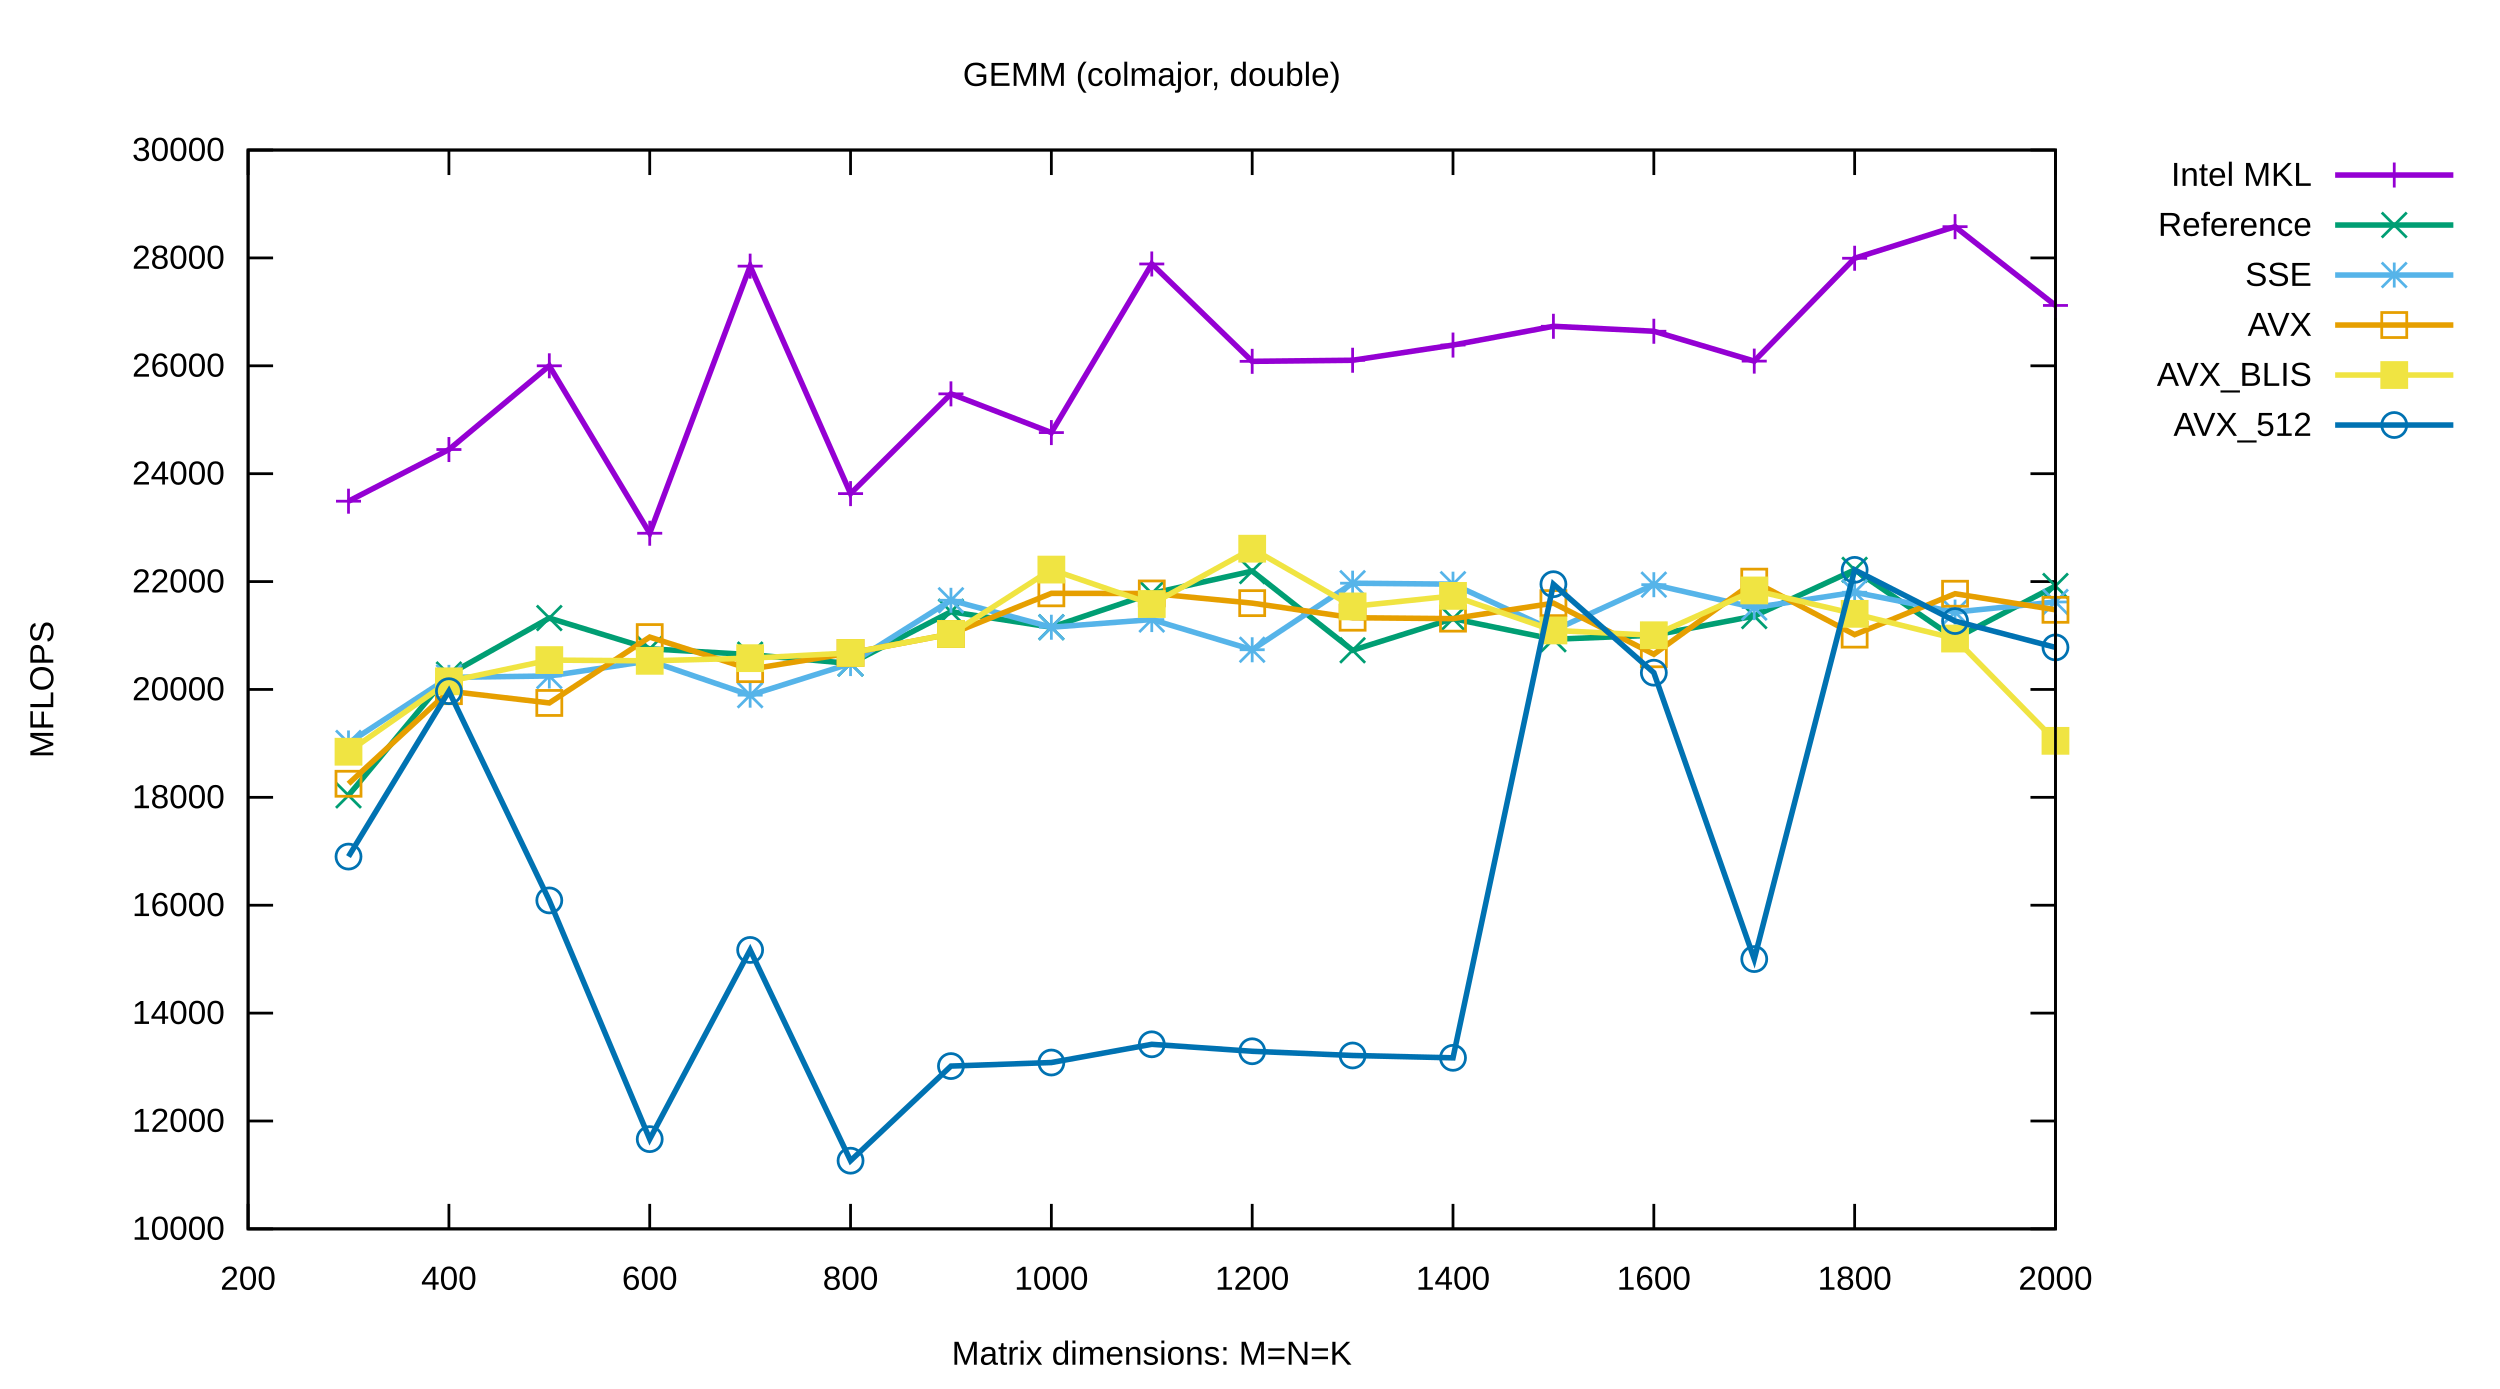
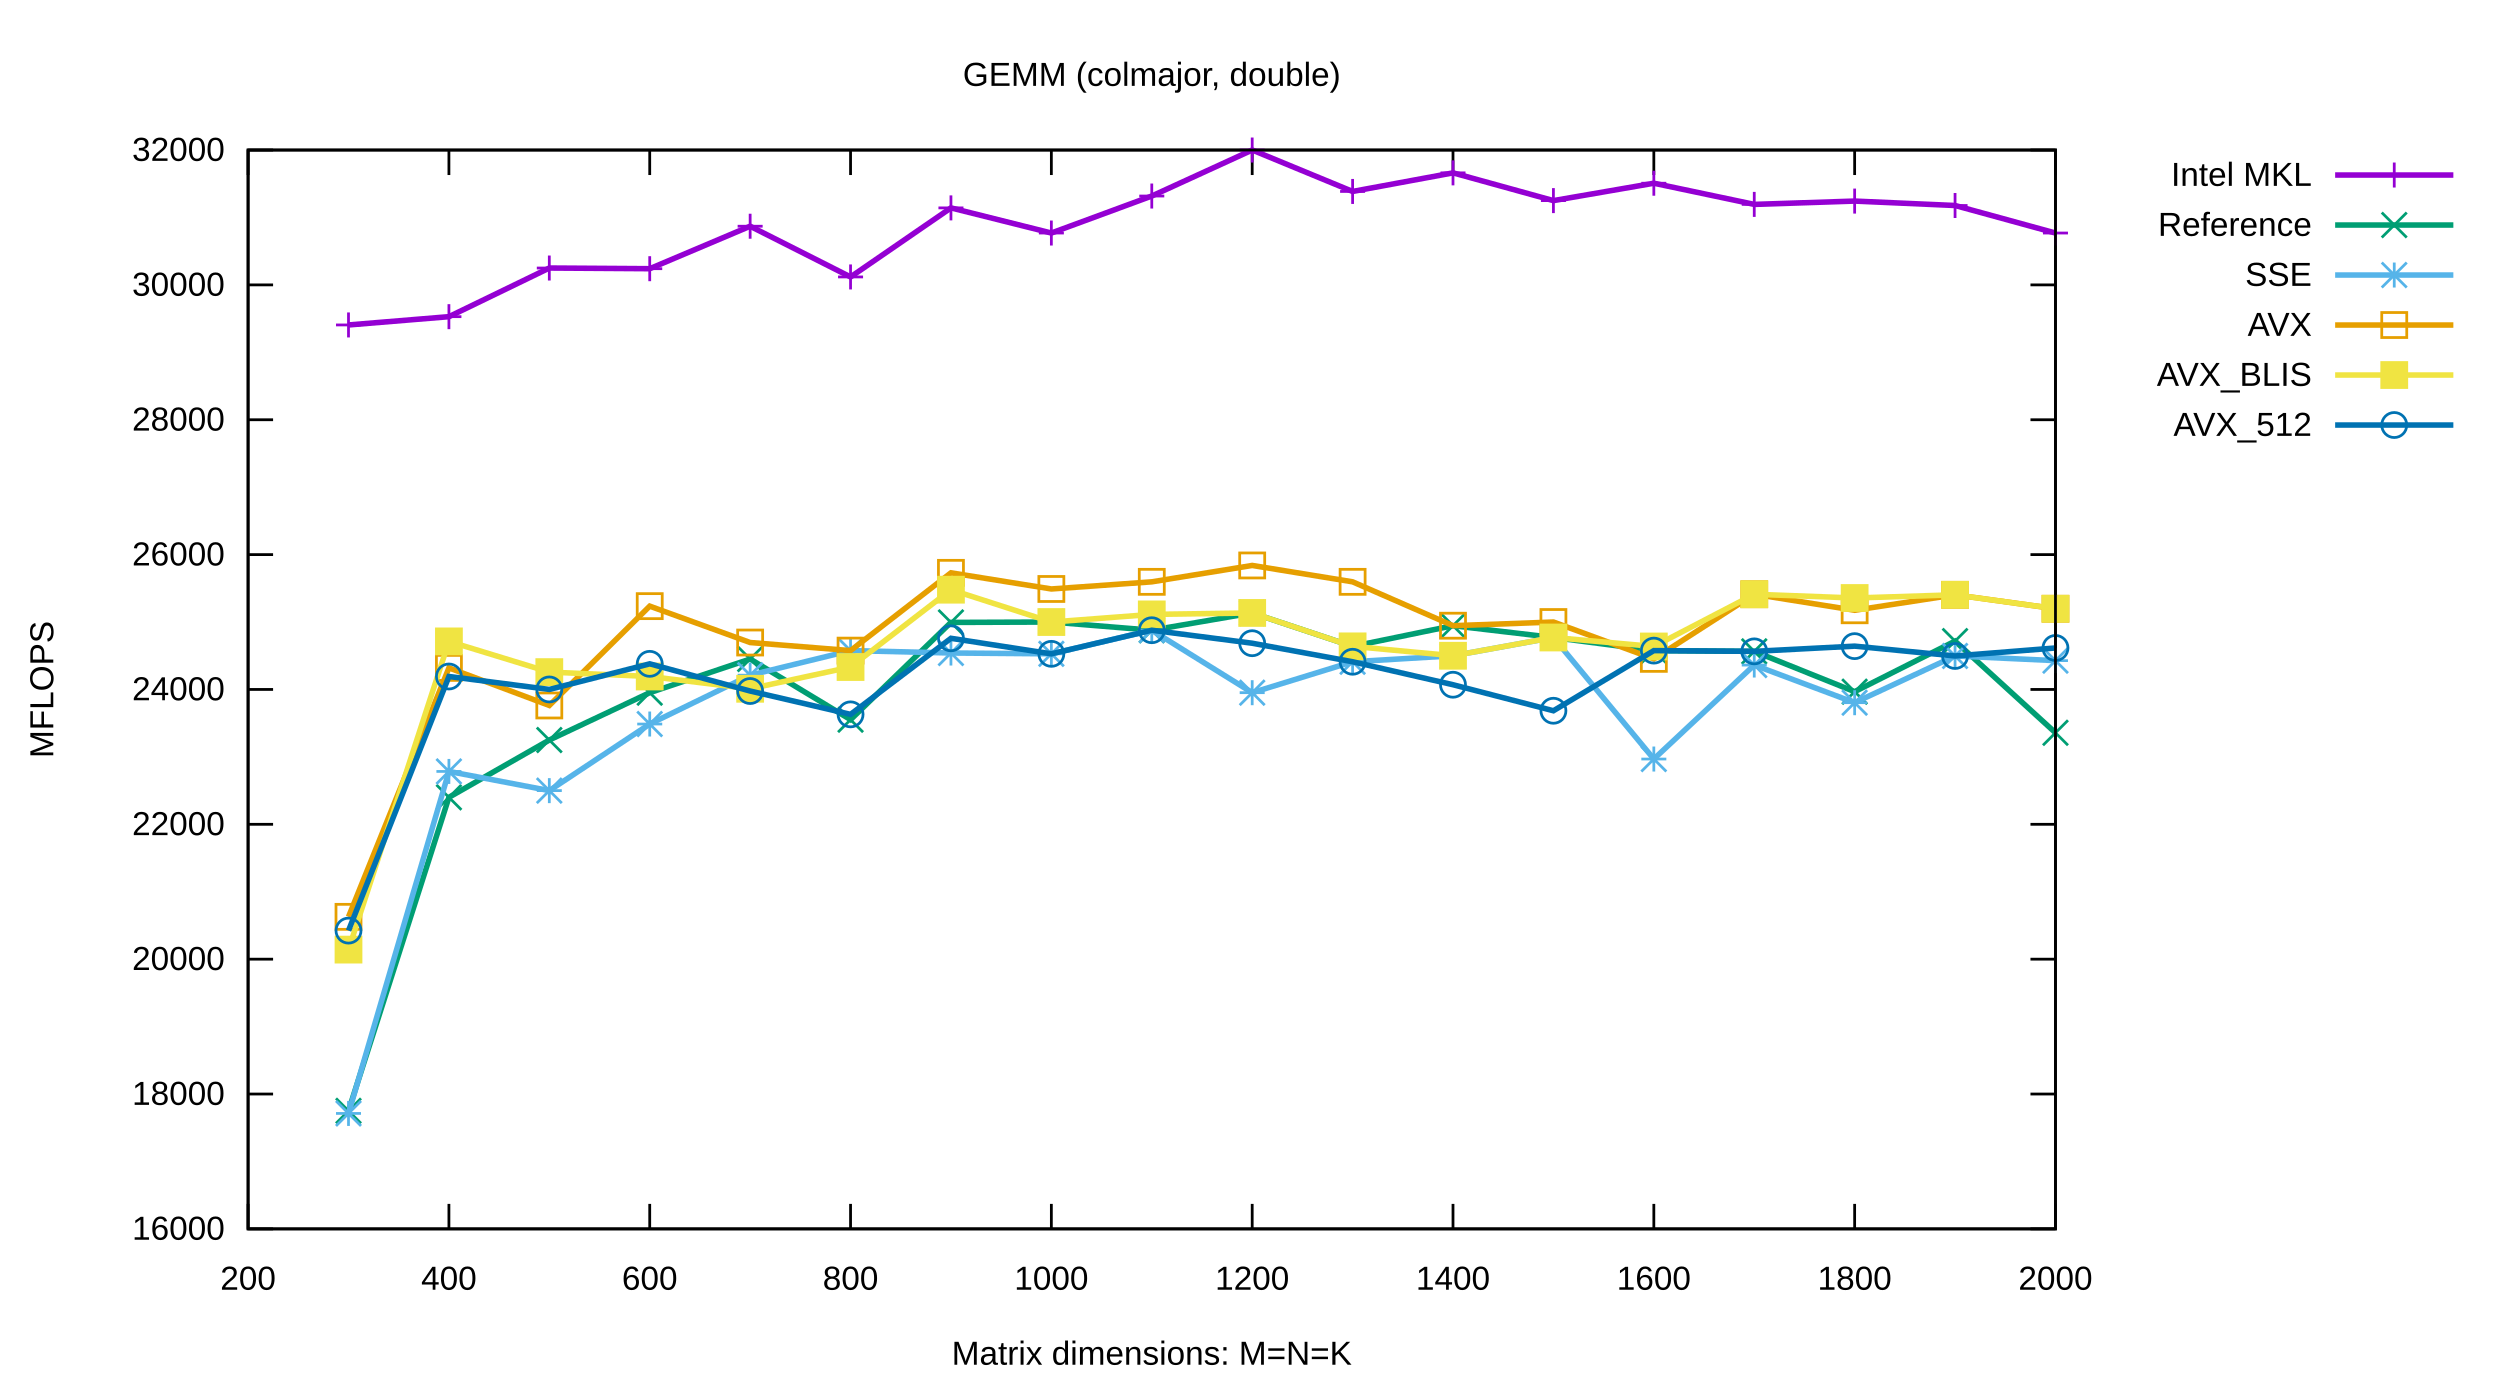
<svg xmlns="http://www.w3.org/2000/svg" xmlns:xlink="http://www.w3.org/1999/xlink" width="900" height="500" viewBox="0 0 900 500">
  <g id="gnuplot_canvas">
    <rect x="0" y="0" width="900" height="500" fill="none" />
    <defs>
      <circle id="gpDot" r="0.5" stroke-width="0.5" stroke="currentColor" />
      <path id="gpPt0" stroke-width="0.222" stroke="currentColor" d="M-1,0 h2 M0,-1 v2" />
      <path id="gpPt1" stroke-width="0.222" stroke="currentColor" d="M-1,-1 L1,1 M1,-1 L-1,1" />
      <path id="gpPt2" stroke-width="0.222" stroke="currentColor" d="M-1,0 L1,0 M0,-1 L0,1 M-1,-1 L1,1 M-1,1 L1,-1" />
      <rect id="gpPt3" stroke-width="0.222" stroke="currentColor" x="-1" y="-1" width="2" height="2" />
      <rect id="gpPt4" stroke-width="0.222" stroke="currentColor" fill="currentColor" x="-1" y="-1" width="2" height="2" />
      <circle id="gpPt5" stroke-width="0.222" stroke="currentColor" cx="0" cy="0" r="1" />
      <use xlink:href="#gpPt5" id="gpPt6" fill="currentColor" stroke="none" />
      <path id="gpPt7" stroke-width="0.222" stroke="currentColor" d="M0,-1.33 L-1.33,0.67 L1.33,0.67 z" />
      <use xlink:href="#gpPt7" id="gpPt8" fill="currentColor" stroke="none" />
      <use xlink:href="#gpPt7" id="gpPt9" stroke="currentColor" transform="rotate(180)" />
      <use xlink:href="#gpPt9" id="gpPt10" fill="currentColor" stroke="none" />
      <use xlink:href="#gpPt3" id="gpPt11" stroke="currentColor" transform="rotate(45)" />
      <use xlink:href="#gpPt11" id="gpPt12" fill="currentColor" stroke="none" />
      <path id="gpPt13" stroke-width="0.222" stroke="currentColor" d="M0,1.330 L1.265,0.411 L0.782,-1.067 L-0.782,-1.076 L-1.265,0.411 z" />
      <use xlink:href="#gpPt13" id="gpPt14" fill="currentColor" stroke="none" />
      <filter id="textbox" filterUnits="objectBoundingBox" x="0" y="0" height="1" width="1">
        <feFlood flood-color="white" flood-opacity="1" result="bgnd" />
        <feComposite in="SourceGraphic" in2="bgnd" operator="atop" />
      </filter>
      <filter id="greybox" filterUnits="objectBoundingBox" x="0" y="0" height="1" width="1">
        <feFlood flood-color="lightgrey" flood-opacity="1" result="grey" />
        <feComposite in="SourceGraphic" in2="grey" operator="atop" />
      </filter>
    </defs>
    <g fill="none" color="white" stroke="currentColor" stroke-width="1.00" stroke-linecap="butt" stroke-linejoin="miter">
</g>
    <g fill="none" color="black" stroke="currentColor" stroke-width="1.00" stroke-linecap="butt" stroke-linejoin="miter">
      <path stroke="black" d="M89.31,442.40 L98.31,442.40 M739.97,442.40 L730.97,442.40  " />
      <g transform="translate(80.92,446.30)" stroke="none" fill="black" font-family="Arial" font-size="12.00" text-anchor="end">
-         <text> 10000</text>
-       </g>
-     </g>
-     <g fill="none" color="black" stroke="currentColor" stroke-width="1.00" stroke-linecap="butt" stroke-linejoin="miter">
-       <path stroke="black" d="M89.31,403.56 L98.31,403.56 M739.97,403.56 L730.97,403.56  " />
-       <g transform="translate(80.92,407.46)" stroke="none" fill="black" font-family="Arial" font-size="12.00" text-anchor="end">
-         <text> 12000</text>
-       </g>
-     </g>
-     <g fill="none" color="black" stroke="currentColor" stroke-width="1.00" stroke-linecap="butt" stroke-linejoin="miter">
-       <path stroke="black" d="M89.31,364.72 L98.31,364.72 M739.97,364.72 L730.97,364.72  " />
-       <g transform="translate(80.92,368.62)" stroke="none" fill="black" font-family="Arial" font-size="12.00" text-anchor="end">
-         <text> 14000</text>
-       </g>
-     </g>
-     <g fill="none" color="black" stroke="currentColor" stroke-width="1.00" stroke-linecap="butt" stroke-linejoin="miter">
-       <path stroke="black" d="M89.31,325.88 L98.31,325.88 M739.97,325.88 L730.97,325.88  " />
-       <g transform="translate(80.92,329.78)" stroke="none" fill="black" font-family="Arial" font-size="12.00" text-anchor="end">
        <text> 16000</text>
      </g>
    </g>
    <g fill="none" color="black" stroke="currentColor" stroke-width="1.00" stroke-linecap="butt" stroke-linejoin="miter">
-       <path stroke="black" d="M89.31,287.04 L98.31,287.04 M739.97,287.04 L730.97,287.04  " />
-       <g transform="translate(80.92,290.94)" stroke="none" fill="black" font-family="Arial" font-size="12.00" text-anchor="end">
+       <path stroke="black" d="M89.31,393.85 L98.31,393.85 M739.97,393.85 L730.97,393.85  " />
+       <g transform="translate(80.92,397.75)" stroke="none" fill="black" font-family="Arial" font-size="12.00" text-anchor="end">
        <text> 18000</text>
+       </g>
+     </g>
+     <g fill="none" color="black" stroke="currentColor" stroke-width="1.00" stroke-linecap="butt" stroke-linejoin="miter">
+       <path stroke="black" d="M89.31,345.30 L98.31,345.30 M739.97,345.30 L730.97,345.30  " />
+       <g transform="translate(80.92,349.20)" stroke="none" fill="black" font-family="Arial" font-size="12.00" text-anchor="end">
+         <text> 20000</text>
+       </g>
+     </g>
+     <g fill="none" color="black" stroke="currentColor" stroke-width="1.00" stroke-linecap="butt" stroke-linejoin="miter">
+       <path stroke="black" d="M89.31,296.75 L98.31,296.75 M739.97,296.75 L730.97,296.75  " />
+       <g transform="translate(80.92,300.65)" stroke="none" fill="black" font-family="Arial" font-size="12.00" text-anchor="end">
+         <text> 22000</text>
      </g>
    </g>
    <g fill="none" color="black" stroke="currentColor" stroke-width="1.00" stroke-linecap="butt" stroke-linejoin="miter">
      <path stroke="black" d="M89.31,248.20 L98.31,248.20 M739.97,248.20 L730.97,248.20  " />
      <g transform="translate(80.92,252.10)" stroke="none" fill="black" font-family="Arial" font-size="12.00" text-anchor="end">
-         <text> 20000</text>
-       </g>
-     </g>
-     <g fill="none" color="black" stroke="currentColor" stroke-width="1.00" stroke-linecap="butt" stroke-linejoin="miter">
-       <path stroke="black" d="M89.31,209.37 L98.31,209.37 M739.97,209.37 L730.97,209.37  " />
-       <g transform="translate(80.92,213.27)" stroke="none" fill="black" font-family="Arial" font-size="12.00" text-anchor="end">
-         <text> 22000</text>
-       </g>
-     </g>
-     <g fill="none" color="black" stroke="currentColor" stroke-width="1.00" stroke-linecap="butt" stroke-linejoin="miter">
-       <path stroke="black" d="M89.31,170.53 L98.31,170.53 M739.97,170.53 L730.97,170.53  " />
-       <g transform="translate(80.92,174.43)" stroke="none" fill="black" font-family="Arial" font-size="12.00" text-anchor="end">
        <text> 24000</text>
      </g>
    </g>
    <g fill="none" color="black" stroke="currentColor" stroke-width="1.00" stroke-linecap="butt" stroke-linejoin="miter">
-       <path stroke="black" d="M89.31,131.69 L98.31,131.69 M739.97,131.69 L730.97,131.69  " />
-       <g transform="translate(80.92,135.59)" stroke="none" fill="black" font-family="Arial" font-size="12.00" text-anchor="end">
+       <path stroke="black" d="M89.31,199.66 L98.31,199.66 M739.97,199.66 L730.97,199.66  " />
+       <g transform="translate(80.92,203.56)" stroke="none" fill="black" font-family="Arial" font-size="12.00" text-anchor="end">
        <text> 26000</text>
      </g>
    </g>
    <g fill="none" color="black" stroke="currentColor" stroke-width="1.00" stroke-linecap="butt" stroke-linejoin="miter">
-       <path stroke="black" d="M89.31,92.85 L98.31,92.85 M739.97,92.85 L730.97,92.85  " />
-       <g transform="translate(80.92,96.75)" stroke="none" fill="black" font-family="Arial" font-size="12.00" text-anchor="end">
+       <path stroke="black" d="M89.31,151.11 L98.31,151.11 M739.97,151.11 L730.97,151.11  " />
+       <g transform="translate(80.92,155.01)" stroke="none" fill="black" font-family="Arial" font-size="12.00" text-anchor="end">
        <text> 28000</text>
+       </g>
+     </g>
+     <g fill="none" color="black" stroke="currentColor" stroke-width="1.00" stroke-linecap="butt" stroke-linejoin="miter">
+       <path stroke="black" d="M89.31,102.56 L98.31,102.56 M739.97,102.56 L730.97,102.56  " />
+       <g transform="translate(80.92,106.46)" stroke="none" fill="black" font-family="Arial" font-size="12.00" text-anchor="end">
+         <text> 30000</text>
      </g>
    </g>
    <g fill="none" color="black" stroke="currentColor" stroke-width="1.00" stroke-linecap="butt" stroke-linejoin="miter">
      <path stroke="black" d="M89.31,54.01 L98.31,54.01 M739.97,54.01 L730.97,54.01  " />
      <g transform="translate(80.92,57.91)" stroke="none" fill="black" font-family="Arial" font-size="12.00" text-anchor="end">
-         <text> 30000</text>
+         <text> 32000</text>
      </g>
    </g>
    <g fill="none" color="black" stroke="currentColor" stroke-width="1.00" stroke-linecap="butt" stroke-linejoin="miter">
      <path stroke="black" d="M89.31,442.40 L89.31,433.40 M89.31,54.01 L89.31,63.01  " />
      <g transform="translate(89.31,464.30)" stroke="none" fill="black" font-family="Arial" font-size="12.00" text-anchor="middle">
        <text> 200</text>
      </g>
    </g>
    <g fill="none" color="black" stroke="currentColor" stroke-width="1.00" stroke-linecap="butt" stroke-linejoin="miter">
      <path stroke="black" d="M161.61,442.40 L161.61,433.40 M161.61,54.01 L161.61,63.01  " />
      <g transform="translate(161.61,464.30)" stroke="none" fill="black" font-family="Arial" font-size="12.00" text-anchor="middle">
        <text> 400</text>
      </g>
    </g>
    <g fill="none" color="black" stroke="currentColor" stroke-width="1.00" stroke-linecap="butt" stroke-linejoin="miter">
      <path stroke="black" d="M233.90,442.40 L233.90,433.40 M233.90,54.01 L233.90,63.01  " />
      <g transform="translate(233.90,464.30)" stroke="none" fill="black" font-family="Arial" font-size="12.00" text-anchor="middle">
        <text> 600</text>
      </g>
    </g>
    <g fill="none" color="black" stroke="currentColor" stroke-width="1.00" stroke-linecap="butt" stroke-linejoin="miter">
      <path stroke="black" d="M306.20,442.40 L306.20,433.40 M306.20,54.01 L306.20,63.01  " />
      <g transform="translate(306.20,464.30)" stroke="none" fill="black" font-family="Arial" font-size="12.00" text-anchor="middle">
        <text> 800</text>
      </g>
    </g>
    <g fill="none" color="black" stroke="currentColor" stroke-width="1.00" stroke-linecap="butt" stroke-linejoin="miter">
      <path stroke="black" d="M378.49,442.40 L378.49,433.40 M378.49,54.01 L378.49,63.01  " />
      <g transform="translate(378.49,464.30)" stroke="none" fill="black" font-family="Arial" font-size="12.00" text-anchor="middle">
        <text> 1000</text>
      </g>
    </g>
    <g fill="none" color="black" stroke="currentColor" stroke-width="1.00" stroke-linecap="butt" stroke-linejoin="miter">
      <path stroke="black" d="M450.79,442.40 L450.79,433.40 M450.79,54.01 L450.79,63.01  " />
      <g transform="translate(450.79,464.30)" stroke="none" fill="black" font-family="Arial" font-size="12.00" text-anchor="middle">
        <text> 1200</text>
      </g>
    </g>
    <g fill="none" color="black" stroke="currentColor" stroke-width="1.00" stroke-linecap="butt" stroke-linejoin="miter">
      <path stroke="black" d="M523.08,442.40 L523.08,433.40 M523.08,54.01 L523.08,63.01  " />
      <g transform="translate(523.08,464.30)" stroke="none" fill="black" font-family="Arial" font-size="12.00" text-anchor="middle">
        <text> 1400</text>
      </g>
    </g>
    <g fill="none" color="black" stroke="currentColor" stroke-width="1.00" stroke-linecap="butt" stroke-linejoin="miter">
      <path stroke="black" d="M595.38,442.40 L595.38,433.40 M595.38,54.01 L595.38,63.01  " />
      <g transform="translate(595.38,464.30)" stroke="none" fill="black" font-family="Arial" font-size="12.00" text-anchor="middle">
        <text> 1600</text>
      </g>
    </g>
    <g fill="none" color="black" stroke="currentColor" stroke-width="1.00" stroke-linecap="butt" stroke-linejoin="miter">
      <path stroke="black" d="M667.67,442.40 L667.67,433.40 M667.67,54.01 L667.67,63.01  " />
      <g transform="translate(667.67,464.30)" stroke="none" fill="black" font-family="Arial" font-size="12.00" text-anchor="middle">
        <text> 1800</text>
      </g>
    </g>
    <g fill="none" color="black" stroke="currentColor" stroke-width="1.00" stroke-linecap="butt" stroke-linejoin="miter">
      <path stroke="black" d="M739.97,442.40 L739.97,433.40 M739.97,54.01 L739.97,63.01  " />
      <g transform="translate(739.97,464.30)" stroke="none" fill="black" font-family="Arial" font-size="12.00" text-anchor="middle">
        <text> 2000</text>
      </g>
    </g>
    <g fill="none" color="black" stroke="currentColor" stroke-width="1.00" stroke-linecap="butt" stroke-linejoin="miter">
</g>
    <g fill="none" color="black" stroke="currentColor" stroke-width="1.00" stroke-linecap="butt" stroke-linejoin="miter">
      <path stroke="black" d="M89.31,54.01 L89.31,442.40 L739.97,442.40 L739.97,54.01 L89.31,54.01 Z  " />
    </g>
    <g fill="none" color="black" stroke="currentColor" stroke-width="1.00" stroke-linecap="butt" stroke-linejoin="miter">
      <g transform="translate(19.18,248.21) rotate(270)" stroke="none" fill="black" font-family="Arial" font-size="12.00" text-anchor="middle">
        <text>MFLOPS</text>
      </g>
    </g>
    <g fill="none" color="black" stroke="currentColor" stroke-width="1.00" stroke-linecap="butt" stroke-linejoin="miter">
      <g transform="translate(414.64,491.30)" stroke="none" fill="black" font-family="Arial" font-size="12.00" text-anchor="middle">
        <text>Matrix dimensions: M=N=K</text>
      </g>
    </g>
    <g fill="none" color="black" stroke="currentColor" stroke-width="1.00" stroke-linecap="butt" stroke-linejoin="miter">
</g>
    <g id="gnuplot_plot_1">
      <g fill="none" color="white" stroke="currentColor" stroke-width="2.00" stroke-linecap="butt" stroke-linejoin="miter">
</g>
      <g fill="none" color="black" stroke="currentColor" stroke-width="2.00" stroke-linecap="butt" stroke-linejoin="miter">
        <g transform="translate(832.26,66.91)" stroke="none" fill="black" font-family="Arial" font-size="12.00" text-anchor="end">
          <text>Intel MKL</text>
        </g>
      </g>
      <g fill="none" color="black" stroke="currentColor" stroke-width="2.00" stroke-linecap="butt" stroke-linejoin="miter">
-         <path stroke="rgb(148,   0, 211)" d="M840.65,63.01 L883.21,63.01 M125.46,180.43 L161.61,161.83 L197.75,131.69 L233.90,191.97 L270.05,95.81 L306.20,177.70   L342.34,141.79 L378.49,155.73 L414.64,95.03 L450.79,130.08 L486.94,129.69 L523.08,124.22 L559.23,117.46 L595.38,119.25   L631.53,130.00 L667.67,92.97 L703.82,81.60 L739.97,109.96  " />
-         <use xlink:href="#gpPt0" transform="translate(125.46,180.43) scale(4.50)" color="rgb(148,   0, 211)" />
-         <use xlink:href="#gpPt0" transform="translate(161.61,161.83) scale(4.50)" color="rgb(148,   0, 211)" />
-         <use xlink:href="#gpPt0" transform="translate(197.75,131.69) scale(4.50)" color="rgb(148,   0, 211)" />
-         <use xlink:href="#gpPt0" transform="translate(233.90,191.97) scale(4.50)" color="rgb(148,   0, 211)" />
-         <use xlink:href="#gpPt0" transform="translate(270.05,95.81) scale(4.50)" color="rgb(148,   0, 211)" />
-         <use xlink:href="#gpPt0" transform="translate(306.20,177.70) scale(4.50)" color="rgb(148,   0, 211)" />
-         <use xlink:href="#gpPt0" transform="translate(342.34,141.79) scale(4.50)" color="rgb(148,   0, 211)" />
-         <use xlink:href="#gpPt0" transform="translate(378.49,155.73) scale(4.50)" color="rgb(148,   0, 211)" />
-         <use xlink:href="#gpPt0" transform="translate(414.64,95.03) scale(4.50)" color="rgb(148,   0, 211)" />
-         <use xlink:href="#gpPt0" transform="translate(450.79,130.08) scale(4.50)" color="rgb(148,   0, 211)" />
-         <use xlink:href="#gpPt0" transform="translate(486.94,129.69) scale(4.50)" color="rgb(148,   0, 211)" />
-         <use xlink:href="#gpPt0" transform="translate(523.08,124.22) scale(4.50)" color="rgb(148,   0, 211)" />
-         <use xlink:href="#gpPt0" transform="translate(559.23,117.46) scale(4.50)" color="rgb(148,   0, 211)" />
-         <use xlink:href="#gpPt0" transform="translate(595.38,119.25) scale(4.50)" color="rgb(148,   0, 211)" />
-         <use xlink:href="#gpPt0" transform="translate(631.53,130.00) scale(4.50)" color="rgb(148,   0, 211)" />
-         <use xlink:href="#gpPt0" transform="translate(667.67,92.97) scale(4.50)" color="rgb(148,   0, 211)" />
-         <use xlink:href="#gpPt0" transform="translate(703.82,81.60) scale(4.50)" color="rgb(148,   0, 211)" />
-         <use xlink:href="#gpPt0" transform="translate(739.97,109.96) scale(4.50)" color="rgb(148,   0, 211)" />
+         <path stroke="rgb(148,   0, 211)" d="M840.65,63.01 L883.21,63.01 M125.46,116.98 L161.61,114.00 L197.75,96.49 L233.90,96.73 L270.05,81.44 L306.20,99.70   L342.34,74.84 L378.49,83.89 L414.64,70.57 L450.79,54.01 L486.94,68.92 L523.08,62.23 L559.23,72.22 L595.38,65.96   L631.53,73.58 L667.67,72.39 L703.82,73.98 L739.97,83.89  " />
+         <use xlink:href="#gpPt0" transform="translate(125.46,116.98) scale(4.50)" color="rgb(148,   0, 211)" />
+         <use xlink:href="#gpPt0" transform="translate(161.61,114.00) scale(4.50)" color="rgb(148,   0, 211)" />
+         <use xlink:href="#gpPt0" transform="translate(197.75,96.49) scale(4.50)" color="rgb(148,   0, 211)" />
+         <use xlink:href="#gpPt0" transform="translate(233.90,96.73) scale(4.50)" color="rgb(148,   0, 211)" />
+         <use xlink:href="#gpPt0" transform="translate(270.05,81.44) scale(4.50)" color="rgb(148,   0, 211)" />
+         <use xlink:href="#gpPt0" transform="translate(306.20,99.70) scale(4.50)" color="rgb(148,   0, 211)" />
+         <use xlink:href="#gpPt0" transform="translate(342.34,74.84) scale(4.50)" color="rgb(148,   0, 211)" />
+         <use xlink:href="#gpPt0" transform="translate(378.49,83.89) scale(4.50)" color="rgb(148,   0, 211)" />
+         <use xlink:href="#gpPt0" transform="translate(414.64,70.57) scale(4.50)" color="rgb(148,   0, 211)" />
+         <use xlink:href="#gpPt0" transform="translate(450.79,54.01) scale(4.50)" color="rgb(148,   0, 211)" />
+         <use xlink:href="#gpPt0" transform="translate(486.94,68.92) scale(4.50)" color="rgb(148,   0, 211)" />
+         <use xlink:href="#gpPt0" transform="translate(523.08,62.23) scale(4.50)" color="rgb(148,   0, 211)" />
+         <use xlink:href="#gpPt0" transform="translate(559.23,72.22) scale(4.50)" color="rgb(148,   0, 211)" />
+         <use xlink:href="#gpPt0" transform="translate(595.38,65.96) scale(4.50)" color="rgb(148,   0, 211)" />
+         <use xlink:href="#gpPt0" transform="translate(631.53,73.58) scale(4.50)" color="rgb(148,   0, 211)" />
+         <use xlink:href="#gpPt0" transform="translate(667.67,72.39) scale(4.50)" color="rgb(148,   0, 211)" />
+         <use xlink:href="#gpPt0" transform="translate(703.82,73.98) scale(4.50)" color="rgb(148,   0, 211)" />
+         <use xlink:href="#gpPt0" transform="translate(739.97,83.89) scale(4.50)" color="rgb(148,   0, 211)" />
        <use xlink:href="#gpPt0" transform="translate(861.93,63.01) scale(4.50)" color="rgb(148,   0, 211)" />
      </g>
    </g>
    <g id="gnuplot_plot_2">
      <g fill="none" color="black" stroke="currentColor" stroke-width="2.00" stroke-linecap="butt" stroke-linejoin="miter">
        <g transform="translate(832.26,84.91)" stroke="none" fill="black" font-family="Arial" font-size="12.00" text-anchor="end">
          <text>Reference</text>
        </g>
      </g>
      <g fill="none" color="black" stroke="currentColor" stroke-width="2.00" stroke-linecap="butt" stroke-linejoin="miter">
-         <path stroke="rgb(  0, 158, 115)" d="M840.65,81.01 L883.21,81.01 M125.46,286.34 L161.61,242.82 L197.75,222.50 L233.90,233.58 L270.05,235.65 L306.20,238.88   L342.34,220.22 L378.49,225.80 L414.64,213.64 L450.79,205.59 L486.94,234.10 L523.08,222.71 L559.23,230.14 L595.38,228.69   L631.53,221.78 L667.67,205.15 L703.82,229.88 L739.97,210.96  " />
-         <use xlink:href="#gpPt1" transform="translate(125.46,286.34) scale(4.50)" color="rgb(  0, 158, 115)" />
-         <use xlink:href="#gpPt1" transform="translate(161.61,242.82) scale(4.50)" color="rgb(  0, 158, 115)" />
-         <use xlink:href="#gpPt1" transform="translate(197.75,222.50) scale(4.50)" color="rgb(  0, 158, 115)" />
-         <use xlink:href="#gpPt1" transform="translate(233.90,233.58) scale(4.50)" color="rgb(  0, 158, 115)" />
-         <use xlink:href="#gpPt1" transform="translate(270.05,235.65) scale(4.50)" color="rgb(  0, 158, 115)" />
-         <use xlink:href="#gpPt1" transform="translate(306.20,238.88) scale(4.50)" color="rgb(  0, 158, 115)" />
-         <use xlink:href="#gpPt1" transform="translate(342.34,220.22) scale(4.50)" color="rgb(  0, 158, 115)" />
-         <use xlink:href="#gpPt1" transform="translate(378.49,225.80) scale(4.50)" color="rgb(  0, 158, 115)" />
-         <use xlink:href="#gpPt1" transform="translate(414.64,213.64) scale(4.50)" color="rgb(  0, 158, 115)" />
-         <use xlink:href="#gpPt1" transform="translate(450.79,205.59) scale(4.50)" color="rgb(  0, 158, 115)" />
-         <use xlink:href="#gpPt1" transform="translate(486.94,234.10) scale(4.50)" color="rgb(  0, 158, 115)" />
-         <use xlink:href="#gpPt1" transform="translate(523.08,222.71) scale(4.50)" color="rgb(  0, 158, 115)" />
-         <use xlink:href="#gpPt1" transform="translate(559.23,230.14) scale(4.50)" color="rgb(  0, 158, 115)" />
-         <use xlink:href="#gpPt1" transform="translate(595.38,228.69) scale(4.50)" color="rgb(  0, 158, 115)" />
-         <use xlink:href="#gpPt1" transform="translate(631.53,221.78) scale(4.50)" color="rgb(  0, 158, 115)" />
-         <use xlink:href="#gpPt1" transform="translate(667.67,205.15) scale(4.50)" color="rgb(  0, 158, 115)" />
-         <use xlink:href="#gpPt1" transform="translate(703.82,229.88) scale(4.50)" color="rgb(  0, 158, 115)" />
-         <use xlink:href="#gpPt1" transform="translate(739.97,210.96) scale(4.50)" color="rgb(  0, 158, 115)" />
+         <path stroke="rgb(  0, 158, 115)" d="M840.65,81.01 L883.21,81.01 M125.46,399.91 L161.61,287.04 L197.75,266.41 L233.90,249.36 L270.05,237.25 L306.20,259.08   L342.34,224.07 L378.49,223.93 L414.64,226.88 L450.79,220.66 L486.94,232.69 L523.08,225.25 L559.23,229.50 L595.38,234.22   L631.53,234.49 L667.67,249.00 L703.82,230.80 L739.97,263.80  " />
+         <use xlink:href="#gpPt1" transform="translate(125.46,399.91) scale(4.50)" color="rgb(  0, 158, 115)" />
+         <use xlink:href="#gpPt1" transform="translate(161.61,287.04) scale(4.50)" color="rgb(  0, 158, 115)" />
+         <use xlink:href="#gpPt1" transform="translate(197.75,266.41) scale(4.50)" color="rgb(  0, 158, 115)" />
+         <use xlink:href="#gpPt1" transform="translate(233.90,249.36) scale(4.50)" color="rgb(  0, 158, 115)" />
+         <use xlink:href="#gpPt1" transform="translate(270.05,237.25) scale(4.50)" color="rgb(  0, 158, 115)" />
+         <use xlink:href="#gpPt1" transform="translate(306.20,259.08) scale(4.50)" color="rgb(  0, 158, 115)" />
+         <use xlink:href="#gpPt1" transform="translate(342.34,224.07) scale(4.50)" color="rgb(  0, 158, 115)" />
+         <use xlink:href="#gpPt1" transform="translate(378.49,223.93) scale(4.50)" color="rgb(  0, 158, 115)" />
+         <use xlink:href="#gpPt1" transform="translate(414.64,226.88) scale(4.50)" color="rgb(  0, 158, 115)" />
+         <use xlink:href="#gpPt1" transform="translate(450.79,220.66) scale(4.50)" color="rgb(  0, 158, 115)" />
+         <use xlink:href="#gpPt1" transform="translate(486.94,232.69) scale(4.50)" color="rgb(  0, 158, 115)" />
+         <use xlink:href="#gpPt1" transform="translate(523.08,225.25) scale(4.50)" color="rgb(  0, 158, 115)" />
+         <use xlink:href="#gpPt1" transform="translate(559.23,229.50) scale(4.50)" color="rgb(  0, 158, 115)" />
+         <use xlink:href="#gpPt1" transform="translate(595.38,234.22) scale(4.50)" color="rgb(  0, 158, 115)" />
+         <use xlink:href="#gpPt1" transform="translate(631.53,234.49) scale(4.50)" color="rgb(  0, 158, 115)" />
+         <use xlink:href="#gpPt1" transform="translate(667.67,249.00) scale(4.50)" color="rgb(  0, 158, 115)" />
+         <use xlink:href="#gpPt1" transform="translate(703.82,230.80) scale(4.50)" color="rgb(  0, 158, 115)" />
+         <use xlink:href="#gpPt1" transform="translate(739.97,263.80) scale(4.50)" color="rgb(  0, 158, 115)" />
        <use xlink:href="#gpPt1" transform="translate(861.93,81.01) scale(4.50)" color="rgb(  0, 158, 115)" />
      </g>
    </g>
    <g id="gnuplot_plot_3">
      <g fill="none" color="black" stroke="currentColor" stroke-width="2.00" stroke-linecap="butt" stroke-linejoin="miter">
        <g transform="translate(832.26,102.91)" stroke="none" fill="black" font-family="Arial" font-size="12.00" text-anchor="end">
          <text>SSE</text>
        </g>
      </g>
      <g fill="none" color="black" stroke="currentColor" stroke-width="2.00" stroke-linecap="butt" stroke-linejoin="miter">
-         <path stroke="rgb( 86, 180, 233)" d="M840.65,99.01 L883.21,99.01 M125.46,267.47 L161.61,243.86 L197.75,243.35 L233.90,237.90 L270.05,250.26 L306.20,238.88   L342.34,216.10 L378.49,225.80 L414.64,223.04 L450.79,233.91 L486.94,209.95 L523.08,210.30 L559.23,226.96 L595.38,210.48   L631.53,218.75 L667.67,213.21 L703.82,220.35 L739.97,216.71  " />
-         <use xlink:href="#gpPt2" transform="translate(125.46,267.47) scale(4.50)" color="rgb( 86, 180, 233)" />
-         <use xlink:href="#gpPt2" transform="translate(161.61,243.86) scale(4.50)" color="rgb( 86, 180, 233)" />
-         <use xlink:href="#gpPt2" transform="translate(197.75,243.35) scale(4.50)" color="rgb( 86, 180, 233)" />
-         <use xlink:href="#gpPt2" transform="translate(233.90,237.90) scale(4.50)" color="rgb( 86, 180, 233)" />
-         <use xlink:href="#gpPt2" transform="translate(270.05,250.26) scale(4.50)" color="rgb( 86, 180, 233)" />
-         <use xlink:href="#gpPt2" transform="translate(306.20,238.88) scale(4.50)" color="rgb( 86, 180, 233)" />
-         <use xlink:href="#gpPt2" transform="translate(342.34,216.10) scale(4.50)" color="rgb( 86, 180, 233)" />
-         <use xlink:href="#gpPt2" transform="translate(378.49,225.80) scale(4.50)" color="rgb( 86, 180, 233)" />
-         <use xlink:href="#gpPt2" transform="translate(414.64,223.04) scale(4.50)" color="rgb( 86, 180, 233)" />
-         <use xlink:href="#gpPt2" transform="translate(450.79,233.91) scale(4.50)" color="rgb( 86, 180, 233)" />
-         <use xlink:href="#gpPt2" transform="translate(486.94,209.95) scale(4.50)" color="rgb( 86, 180, 233)" />
-         <use xlink:href="#gpPt2" transform="translate(523.08,210.30) scale(4.50)" color="rgb( 86, 180, 233)" />
-         <use xlink:href="#gpPt2" transform="translate(559.23,226.96) scale(4.50)" color="rgb( 86, 180, 233)" />
-         <use xlink:href="#gpPt2" transform="translate(595.38,210.48) scale(4.50)" color="rgb( 86, 180, 233)" />
-         <use xlink:href="#gpPt2" transform="translate(631.53,218.75) scale(4.50)" color="rgb( 86, 180, 233)" />
-         <use xlink:href="#gpPt2" transform="translate(667.67,213.21) scale(4.50)" color="rgb( 86, 180, 233)" />
-         <use xlink:href="#gpPt2" transform="translate(703.82,220.35) scale(4.50)" color="rgb( 86, 180, 233)" />
-         <use xlink:href="#gpPt2" transform="translate(739.97,216.71) scale(4.50)" color="rgb( 86, 180, 233)" />
+         <path stroke="rgb( 86, 180, 233)" d="M840.65,99.01 L883.21,99.01 M125.46,400.84 L161.61,277.72 L197.75,284.62 L233.90,260.65 L270.05,243.06 L306.20,234.22   L342.34,235.08 L378.49,235.38 L414.64,226.88 L450.79,249.36 L486.94,238.23 L523.08,236.07 L559.23,229.50 L595.38,273.25   L631.53,239.42 L667.67,252.96 L703.82,236.15 L739.97,237.83  " />
+         <use xlink:href="#gpPt2" transform="translate(125.46,400.84) scale(4.50)" color="rgb( 86, 180, 233)" />
+         <use xlink:href="#gpPt2" transform="translate(161.61,277.72) scale(4.50)" color="rgb( 86, 180, 233)" />
+         <use xlink:href="#gpPt2" transform="translate(197.75,284.62) scale(4.50)" color="rgb( 86, 180, 233)" />
+         <use xlink:href="#gpPt2" transform="translate(233.90,260.65) scale(4.50)" color="rgb( 86, 180, 233)" />
+         <use xlink:href="#gpPt2" transform="translate(270.05,243.06) scale(4.50)" color="rgb( 86, 180, 233)" />
+         <use xlink:href="#gpPt2" transform="translate(306.20,234.22) scale(4.50)" color="rgb( 86, 180, 233)" />
+         <use xlink:href="#gpPt2" transform="translate(342.34,235.08) scale(4.50)" color="rgb( 86, 180, 233)" />
+         <use xlink:href="#gpPt2" transform="translate(378.49,235.38) scale(4.50)" color="rgb( 86, 180, 233)" />
+         <use xlink:href="#gpPt2" transform="translate(414.64,226.88) scale(4.50)" color="rgb( 86, 180, 233)" />
+         <use xlink:href="#gpPt2" transform="translate(450.79,249.36) scale(4.50)" color="rgb( 86, 180, 233)" />
+         <use xlink:href="#gpPt2" transform="translate(486.94,238.23) scale(4.50)" color="rgb( 86, 180, 233)" />
+         <use xlink:href="#gpPt2" transform="translate(523.08,236.07) scale(4.50)" color="rgb( 86, 180, 233)" />
+         <use xlink:href="#gpPt2" transform="translate(559.23,229.50) scale(4.50)" color="rgb( 86, 180, 233)" />
+         <use xlink:href="#gpPt2" transform="translate(595.38,273.25) scale(4.50)" color="rgb( 86, 180, 233)" />
+         <use xlink:href="#gpPt2" transform="translate(631.53,239.42) scale(4.50)" color="rgb( 86, 180, 233)" />
+         <use xlink:href="#gpPt2" transform="translate(667.67,252.96) scale(4.50)" color="rgb( 86, 180, 233)" />
+         <use xlink:href="#gpPt2" transform="translate(703.82,236.15) scale(4.50)" color="rgb( 86, 180, 233)" />
+         <use xlink:href="#gpPt2" transform="translate(739.97,237.83) scale(4.50)" color="rgb( 86, 180, 233)" />
        <use xlink:href="#gpPt2" transform="translate(861.93,99.01) scale(4.50)" color="rgb( 86, 180, 233)" />
      </g>
    </g>
    <g id="gnuplot_plot_4">
      <g fill="none" color="black" stroke="currentColor" stroke-width="2.00" stroke-linecap="butt" stroke-linejoin="miter">
        <g transform="translate(832.26,120.91)" stroke="none" fill="black" font-family="Arial" font-size="12.00" text-anchor="end">
          <text>AVX</text>
        </g>
      </g>
      <g fill="none" color="black" stroke="currentColor" stroke-width="2.00" stroke-linecap="butt" stroke-linejoin="miter">
-         <path stroke="rgb(230, 159,   0)" d="M840.65,117.01 L883.21,117.01 M125.46,282.15 L161.61,248.83 L197.75,253.06 L233.90,229.35 L270.05,240.90 L306.20,235.06   L342.34,228.23 L378.49,213.60 L414.64,213.64 L450.79,217.13 L486.94,222.38 L523.08,222.71 L559.23,217.13 L595.38,235.54   L631.53,209.39 L667.67,228.47 L703.82,213.74 L739.97,219.53  " />
-         <use xlink:href="#gpPt3" transform="translate(125.46,282.15) scale(4.50)" color="rgb(230, 159,   0)" />
-         <use xlink:href="#gpPt3" transform="translate(161.61,248.83) scale(4.50)" color="rgb(230, 159,   0)" />
-         <use xlink:href="#gpPt3" transform="translate(197.75,253.06) scale(4.50)" color="rgb(230, 159,   0)" />
-         <use xlink:href="#gpPt3" transform="translate(233.90,229.35) scale(4.50)" color="rgb(230, 159,   0)" />
-         <use xlink:href="#gpPt3" transform="translate(270.05,240.90) scale(4.50)" color="rgb(230, 159,   0)" />
-         <use xlink:href="#gpPt3" transform="translate(306.20,235.06) scale(4.50)" color="rgb(230, 159,   0)" />
-         <use xlink:href="#gpPt3" transform="translate(342.34,228.23) scale(4.50)" color="rgb(230, 159,   0)" />
-         <use xlink:href="#gpPt3" transform="translate(378.49,213.60) scale(4.50)" color="rgb(230, 159,   0)" />
-         <use xlink:href="#gpPt3" transform="translate(414.64,213.64) scale(4.50)" color="rgb(230, 159,   0)" />
-         <use xlink:href="#gpPt3" transform="translate(450.79,217.13) scale(4.50)" color="rgb(230, 159,   0)" />
-         <use xlink:href="#gpPt3" transform="translate(486.94,222.38) scale(4.50)" color="rgb(230, 159,   0)" />
-         <use xlink:href="#gpPt3" transform="translate(523.08,222.71) scale(4.50)" color="rgb(230, 159,   0)" />
-         <use xlink:href="#gpPt3" transform="translate(559.23,217.13) scale(4.50)" color="rgb(230, 159,   0)" />
-         <use xlink:href="#gpPt3" transform="translate(595.38,235.54) scale(4.50)" color="rgb(230, 159,   0)" />
-         <use xlink:href="#gpPt3" transform="translate(631.53,209.39) scale(4.50)" color="rgb(230, 159,   0)" />
-         <use xlink:href="#gpPt3" transform="translate(667.67,228.47) scale(4.50)" color="rgb(230, 159,   0)" />
-         <use xlink:href="#gpPt3" transform="translate(703.82,213.74) scale(4.50)" color="rgb(230, 159,   0)" />
-         <use xlink:href="#gpPt3" transform="translate(739.97,219.53) scale(4.50)" color="rgb(230, 159,   0)" />
+         <path stroke="rgb(230, 159,   0)" d="M840.65,117.01 L883.21,117.01 M125.46,330.06 L161.61,240.44 L197.75,253.97 L233.90,218.21 L270.05,231.31 L306.20,234.22   L342.34,206.22 L378.49,212.03 L414.64,209.46 L450.79,203.56 L486.94,209.46 L523.08,225.25 L559.23,223.93 L595.38,237.19   L631.53,213.93 L667.67,219.70 L703.82,214.13 L739.97,219.15  " />
+         <use xlink:href="#gpPt3" transform="translate(125.46,330.06) scale(4.50)" color="rgb(230, 159,   0)" />
+         <use xlink:href="#gpPt3" transform="translate(161.61,240.44) scale(4.50)" color="rgb(230, 159,   0)" />
+         <use xlink:href="#gpPt3" transform="translate(197.75,253.97) scale(4.50)" color="rgb(230, 159,   0)" />
+         <use xlink:href="#gpPt3" transform="translate(233.90,218.21) scale(4.50)" color="rgb(230, 159,   0)" />
+         <use xlink:href="#gpPt3" transform="translate(270.05,231.31) scale(4.50)" color="rgb(230, 159,   0)" />
+         <use xlink:href="#gpPt3" transform="translate(306.20,234.22) scale(4.50)" color="rgb(230, 159,   0)" />
+         <use xlink:href="#gpPt3" transform="translate(342.34,206.22) scale(4.50)" color="rgb(230, 159,   0)" />
+         <use xlink:href="#gpPt3" transform="translate(378.49,212.03) scale(4.50)" color="rgb(230, 159,   0)" />
+         <use xlink:href="#gpPt3" transform="translate(414.64,209.46) scale(4.50)" color="rgb(230, 159,   0)" />
+         <use xlink:href="#gpPt3" transform="translate(450.79,203.56) scale(4.50)" color="rgb(230, 159,   0)" />
+         <use xlink:href="#gpPt3" transform="translate(486.94,209.46) scale(4.50)" color="rgb(230, 159,   0)" />
+         <use xlink:href="#gpPt3" transform="translate(523.08,225.25) scale(4.50)" color="rgb(230, 159,   0)" />
+         <use xlink:href="#gpPt3" transform="translate(559.23,223.93) scale(4.50)" color="rgb(230, 159,   0)" />
+         <use xlink:href="#gpPt3" transform="translate(595.38,237.19) scale(4.50)" color="rgb(230, 159,   0)" />
+         <use xlink:href="#gpPt3" transform="translate(631.53,213.93) scale(4.50)" color="rgb(230, 159,   0)" />
+         <use xlink:href="#gpPt3" transform="translate(667.67,219.70) scale(4.50)" color="rgb(230, 159,   0)" />
+         <use xlink:href="#gpPt3" transform="translate(703.82,214.13) scale(4.50)" color="rgb(230, 159,   0)" />
+         <use xlink:href="#gpPt3" transform="translate(739.97,219.15) scale(4.50)" color="rgb(230, 159,   0)" />
        <use xlink:href="#gpPt3" transform="translate(861.93,117.01) scale(4.50)" color="rgb(230, 159,   0)" />
      </g>
    </g>
    <g id="gnuplot_plot_5">
      <g fill="none" color="black" stroke="currentColor" stroke-width="2.00" stroke-linecap="butt" stroke-linejoin="miter">
        <g transform="translate(832.26,138.91)" stroke="none" fill="black" font-family="Arial" font-size="12.00" text-anchor="end">
          <text>AVX_BLIS</text>
        </g>
      </g>
      <g fill="none" color="black" stroke="currentColor" stroke-width="2.00" stroke-linecap="butt" stroke-linejoin="miter">
-         <path stroke="rgb(240, 228,  66)" d="M840.65,135.01 L883.21,135.01 M125.46,270.62 L161.61,245.28 L197.75,237.63 L233.90,237.90 L270.05,236.94 L306.20,235.06   L342.34,228.23 L378.49,205.05 L414.64,217.45 L450.79,197.53 L486.94,218.31 L523.08,214.52 L559.23,226.96 L595.38,228.69   L631.53,212.56 L667.67,220.98 L703.82,229.88 L739.97,266.70  " />
-         <use xlink:href="#gpPt4" transform="translate(125.46,270.62) scale(4.50)" color="rgb(240, 228,  66)" />
-         <use xlink:href="#gpPt4" transform="translate(161.61,245.28) scale(4.50)" color="rgb(240, 228,  66)" />
-         <use xlink:href="#gpPt4" transform="translate(197.75,237.63) scale(4.50)" color="rgb(240, 228,  66)" />
-         <use xlink:href="#gpPt4" transform="translate(233.90,237.90) scale(4.50)" color="rgb(240, 228,  66)" />
-         <use xlink:href="#gpPt4" transform="translate(270.05,236.94) scale(4.50)" color="rgb(240, 228,  66)" />
-         <use xlink:href="#gpPt4" transform="translate(306.20,235.06) scale(4.50)" color="rgb(240, 228,  66)" />
-         <use xlink:href="#gpPt4" transform="translate(342.34,228.23) scale(4.50)" color="rgb(240, 228,  66)" />
-         <use xlink:href="#gpPt4" transform="translate(378.49,205.05) scale(4.50)" color="rgb(240, 228,  66)" />
-         <use xlink:href="#gpPt4" transform="translate(414.64,217.45) scale(4.50)" color="rgb(240, 228,  66)" />
-         <use xlink:href="#gpPt4" transform="translate(450.79,197.53) scale(4.50)" color="rgb(240, 228,  66)" />
-         <use xlink:href="#gpPt4" transform="translate(486.94,218.31) scale(4.50)" color="rgb(240, 228,  66)" />
-         <use xlink:href="#gpPt4" transform="translate(523.08,214.52) scale(4.50)" color="rgb(240, 228,  66)" />
-         <use xlink:href="#gpPt4" transform="translate(559.23,226.96) scale(4.50)" color="rgb(240, 228,  66)" />
-         <use xlink:href="#gpPt4" transform="translate(595.38,228.69) scale(4.50)" color="rgb(240, 228,  66)" />
-         <use xlink:href="#gpPt4" transform="translate(631.53,212.56) scale(4.50)" color="rgb(240, 228,  66)" />
-         <use xlink:href="#gpPt4" transform="translate(667.67,220.98) scale(4.50)" color="rgb(240, 228,  66)" />
-         <use xlink:href="#gpPt4" transform="translate(703.82,229.88) scale(4.50)" color="rgb(240, 228,  66)" />
-         <use xlink:href="#gpPt4" transform="translate(739.97,266.70) scale(4.50)" color="rgb(240, 228,  66)" />
+         <path stroke="rgb(240, 228,  66)" d="M840.65,135.01 L883.21,135.01 M125.46,341.86 L161.61,230.90 L197.75,241.96 L233.90,243.54 L270.05,247.96 L306.20,240.13   L342.34,212.29 L378.49,223.93 L414.64,221.18 L450.79,220.66 L486.94,232.69 L523.08,236.07 L559.23,229.50 L595.38,232.73   L631.53,213.93 L667.67,215.28 L703.82,214.13 L739.97,219.15  " />
+         <use xlink:href="#gpPt4" transform="translate(125.46,341.86) scale(4.50)" color="rgb(240, 228,  66)" />
+         <use xlink:href="#gpPt4" transform="translate(161.61,230.90) scale(4.50)" color="rgb(240, 228,  66)" />
+         <use xlink:href="#gpPt4" transform="translate(197.75,241.96) scale(4.50)" color="rgb(240, 228,  66)" />
+         <use xlink:href="#gpPt4" transform="translate(233.90,243.54) scale(4.50)" color="rgb(240, 228,  66)" />
+         <use xlink:href="#gpPt4" transform="translate(270.05,247.96) scale(4.50)" color="rgb(240, 228,  66)" />
+         <use xlink:href="#gpPt4" transform="translate(306.20,240.13) scale(4.50)" color="rgb(240, 228,  66)" />
+         <use xlink:href="#gpPt4" transform="translate(342.34,212.29) scale(4.50)" color="rgb(240, 228,  66)" />
+         <use xlink:href="#gpPt4" transform="translate(378.49,223.93) scale(4.50)" color="rgb(240, 228,  66)" />
+         <use xlink:href="#gpPt4" transform="translate(414.64,221.18) scale(4.50)" color="rgb(240, 228,  66)" />
+         <use xlink:href="#gpPt4" transform="translate(450.79,220.66) scale(4.50)" color="rgb(240, 228,  66)" />
+         <use xlink:href="#gpPt4" transform="translate(486.94,232.69) scale(4.50)" color="rgb(240, 228,  66)" />
+         <use xlink:href="#gpPt4" transform="translate(523.08,236.07) scale(4.50)" color="rgb(240, 228,  66)" />
+         <use xlink:href="#gpPt4" transform="translate(559.23,229.50) scale(4.50)" color="rgb(240, 228,  66)" />
+         <use xlink:href="#gpPt4" transform="translate(595.38,232.73) scale(4.50)" color="rgb(240, 228,  66)" />
+         <use xlink:href="#gpPt4" transform="translate(631.53,213.93) scale(4.50)" color="rgb(240, 228,  66)" />
+         <use xlink:href="#gpPt4" transform="translate(667.67,215.28) scale(4.50)" color="rgb(240, 228,  66)" />
+         <use xlink:href="#gpPt4" transform="translate(703.82,214.13) scale(4.50)" color="rgb(240, 228,  66)" />
+         <use xlink:href="#gpPt4" transform="translate(739.97,219.15) scale(4.50)" color="rgb(240, 228,  66)" />
        <use xlink:href="#gpPt4" transform="translate(861.93,135.01) scale(4.50)" color="rgb(240, 228,  66)" />
      </g>
    </g>
    <g id="gnuplot_plot_6">
      <g fill="none" color="black" stroke="currentColor" stroke-width="2.00" stroke-linecap="butt" stroke-linejoin="miter">
        <g transform="translate(832.26,156.91)" stroke="none" fill="black" font-family="Arial" font-size="12.00" text-anchor="end">
          <text>AVX_512</text>
        </g>
      </g>
      <g fill="none" color="black" stroke="currentColor" stroke-width="2.00" stroke-linecap="butt" stroke-linejoin="miter">
-         <path stroke="rgb(  0, 114, 178)" d="M840.65,153.01 L883.21,153.01 M125.46,308.37 L161.61,248.83 L197.75,324.15 L233.90,410.09 L270.05,341.98 L306.20,417.85   L342.34,383.79 L378.49,382.51 L414.64,375.95 L450.79,378.46 L486.94,379.97 L523.08,380.82 L559.23,210.31 L595.38,242.17   L631.53,345.27 L667.67,205.15 L703.82,223.58 L739.97,233.07  " />
-         <use xlink:href="#gpPt5" transform="translate(125.46,308.37) scale(4.50)" color="rgb(  0, 114, 178)" />
-         <use xlink:href="#gpPt5" transform="translate(161.61,248.83) scale(4.50)" color="rgb(  0, 114, 178)" />
-         <use xlink:href="#gpPt5" transform="translate(197.75,324.15) scale(4.50)" color="rgb(  0, 114, 178)" />
-         <use xlink:href="#gpPt5" transform="translate(233.90,410.09) scale(4.50)" color="rgb(  0, 114, 178)" />
-         <use xlink:href="#gpPt5" transform="translate(270.05,341.98) scale(4.50)" color="rgb(  0, 114, 178)" />
-         <use xlink:href="#gpPt5" transform="translate(306.20,417.85) scale(4.50)" color="rgb(  0, 114, 178)" />
-         <use xlink:href="#gpPt5" transform="translate(342.34,383.79) scale(4.50)" color="rgb(  0, 114, 178)" />
-         <use xlink:href="#gpPt5" transform="translate(378.49,382.51) scale(4.50)" color="rgb(  0, 114, 178)" />
-         <use xlink:href="#gpPt5" transform="translate(414.64,375.95) scale(4.50)" color="rgb(  0, 114, 178)" />
-         <use xlink:href="#gpPt5" transform="translate(450.79,378.46) scale(4.50)" color="rgb(  0, 114, 178)" />
-         <use xlink:href="#gpPt5" transform="translate(486.94,379.97) scale(4.50)" color="rgb(  0, 114, 178)" />
-         <use xlink:href="#gpPt5" transform="translate(523.08,380.82) scale(4.50)" color="rgb(  0, 114, 178)" />
-         <use xlink:href="#gpPt5" transform="translate(559.23,210.31) scale(4.50)" color="rgb(  0, 114, 178)" />
-         <use xlink:href="#gpPt5" transform="translate(595.38,242.17) scale(4.50)" color="rgb(  0, 114, 178)" />
-         <use xlink:href="#gpPt5" transform="translate(631.53,345.27) scale(4.50)" color="rgb(  0, 114, 178)" />
-         <use xlink:href="#gpPt5" transform="translate(667.67,205.15) scale(4.50)" color="rgb(  0, 114, 178)" />
-         <use xlink:href="#gpPt5" transform="translate(703.82,223.58) scale(4.50)" color="rgb(  0, 114, 178)" />
-         <use xlink:href="#gpPt5" transform="translate(739.97,233.07) scale(4.50)" color="rgb(  0, 114, 178)" />
+         <path stroke="rgb(  0, 114, 178)" d="M840.65,153.01 L883.21,153.01 M125.46,335.02 L161.61,243.54 L197.75,248.20 L233.90,238.98 L270.05,248.77 L306.20,257.17   L342.34,229.79 L378.49,235.38 L414.64,226.88 L450.79,231.56 L486.94,238.23 L523.08,246.50 L559.23,255.87 L595.38,234.22   L631.53,234.49 L667.67,232.61 L703.82,236.15 L739.97,233.27  " />
+         <use xlink:href="#gpPt5" transform="translate(125.46,335.02) scale(4.50)" color="rgb(  0, 114, 178)" />
+         <use xlink:href="#gpPt5" transform="translate(161.61,243.54) scale(4.50)" color="rgb(  0, 114, 178)" />
+         <use xlink:href="#gpPt5" transform="translate(197.75,248.20) scale(4.50)" color="rgb(  0, 114, 178)" />
+         <use xlink:href="#gpPt5" transform="translate(233.90,238.98) scale(4.50)" color="rgb(  0, 114, 178)" />
+         <use xlink:href="#gpPt5" transform="translate(270.05,248.77) scale(4.50)" color="rgb(  0, 114, 178)" />
+         <use xlink:href="#gpPt5" transform="translate(306.20,257.17) scale(4.50)" color="rgb(  0, 114, 178)" />
+         <use xlink:href="#gpPt5" transform="translate(342.34,229.79) scale(4.50)" color="rgb(  0, 114, 178)" />
+         <use xlink:href="#gpPt5" transform="translate(378.49,235.38) scale(4.50)" color="rgb(  0, 114, 178)" />
+         <use xlink:href="#gpPt5" transform="translate(414.64,226.88) scale(4.50)" color="rgb(  0, 114, 178)" />
+         <use xlink:href="#gpPt5" transform="translate(450.79,231.56) scale(4.50)" color="rgb(  0, 114, 178)" />
+         <use xlink:href="#gpPt5" transform="translate(486.94,238.23) scale(4.50)" color="rgb(  0, 114, 178)" />
+         <use xlink:href="#gpPt5" transform="translate(523.08,246.50) scale(4.50)" color="rgb(  0, 114, 178)" />
+         <use xlink:href="#gpPt5" transform="translate(559.23,255.87) scale(4.50)" color="rgb(  0, 114, 178)" />
+         <use xlink:href="#gpPt5" transform="translate(595.38,234.22) scale(4.50)" color="rgb(  0, 114, 178)" />
+         <use xlink:href="#gpPt5" transform="translate(631.53,234.49) scale(4.50)" color="rgb(  0, 114, 178)" />
+         <use xlink:href="#gpPt5" transform="translate(667.67,232.61) scale(4.50)" color="rgb(  0, 114, 178)" />
+         <use xlink:href="#gpPt5" transform="translate(703.82,236.15) scale(4.50)" color="rgb(  0, 114, 178)" />
+         <use xlink:href="#gpPt5" transform="translate(739.97,233.27) scale(4.50)" color="rgb(  0, 114, 178)" />
        <use xlink:href="#gpPt5" transform="translate(861.93,153.01) scale(4.50)" color="rgb(  0, 114, 178)" />
      </g>
    </g>
    <g fill="none" color="black" stroke="currentColor" stroke-width="2.00" stroke-linecap="butt" stroke-linejoin="miter">
</g>
    <g fill="none" color="black" stroke="black" stroke-width="1.00" stroke-linecap="butt" stroke-linejoin="miter">
</g>
    <g fill="none" color="black" stroke="currentColor" stroke-width="1.00" stroke-linecap="butt" stroke-linejoin="miter">
      <path stroke="black" d="M89.31,54.01 L89.31,442.40 L739.97,442.40 L739.97,54.01 L89.31,54.01 Z  " />
    </g>
    <g fill="none" color="black" stroke="currentColor" stroke-width="1.00" stroke-linecap="butt" stroke-linejoin="miter">
      <g transform="translate(414.64,30.91)" stroke="none" fill="black" font-family="Arial" font-size="12.00" text-anchor="middle">
        <text>GEMM (colmajor, double)</text>
      </g>
    </g>
    <g fill="none" color="black" stroke="currentColor" stroke-width="1.00" stroke-linecap="butt" stroke-linejoin="miter">
</g>
  </g>
</svg>
